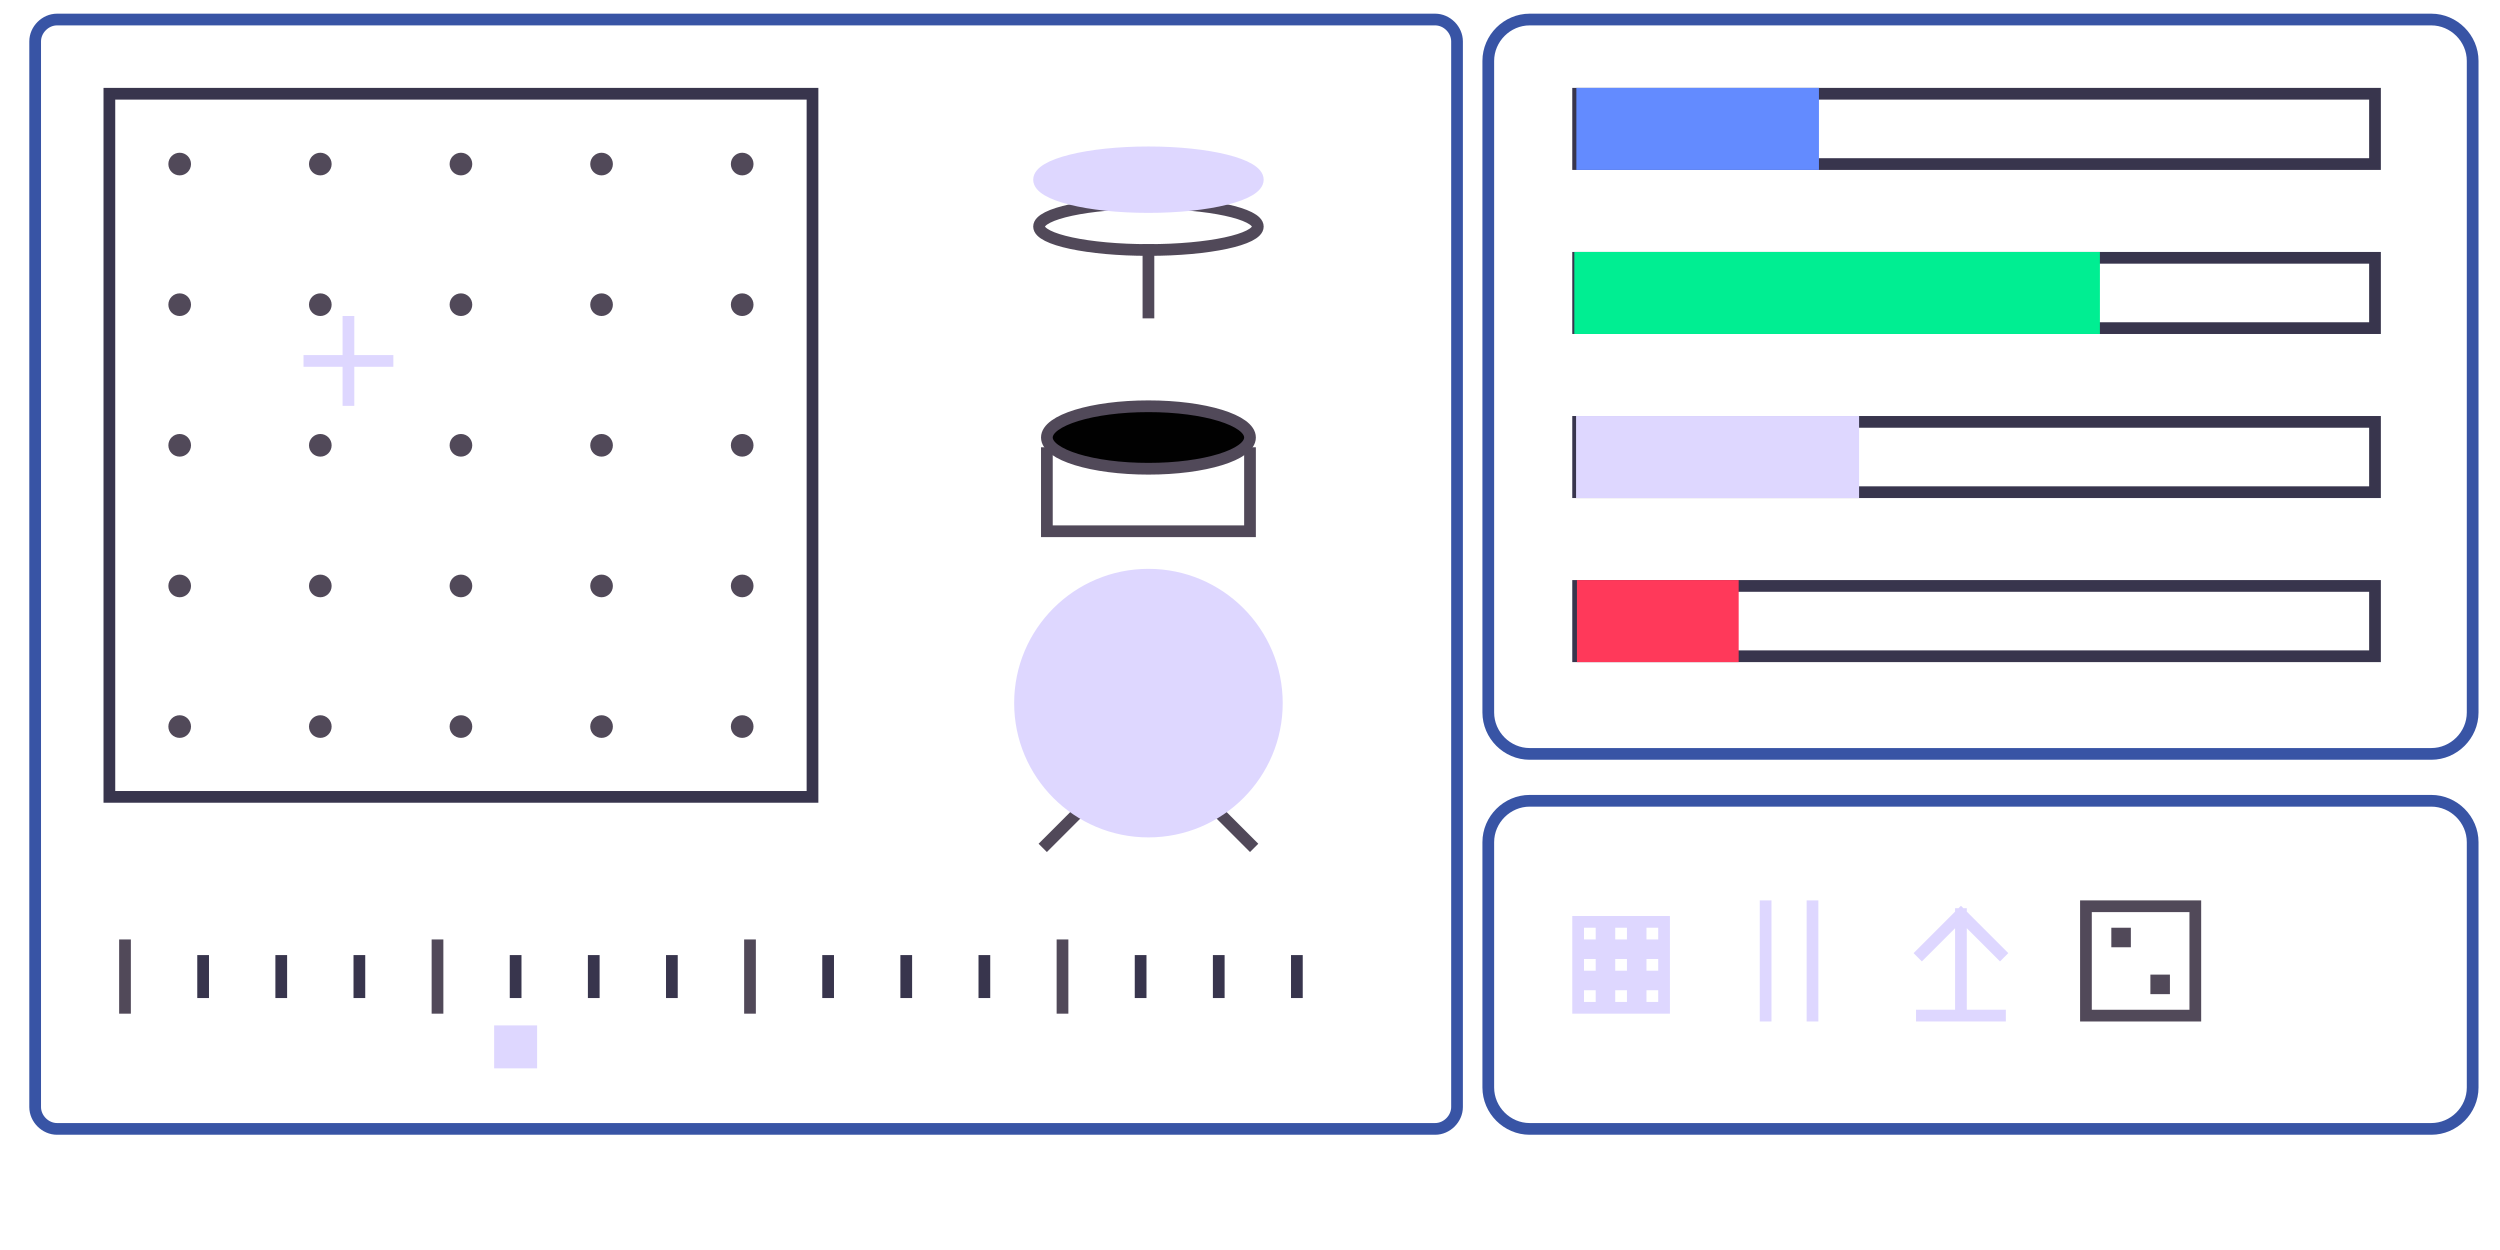
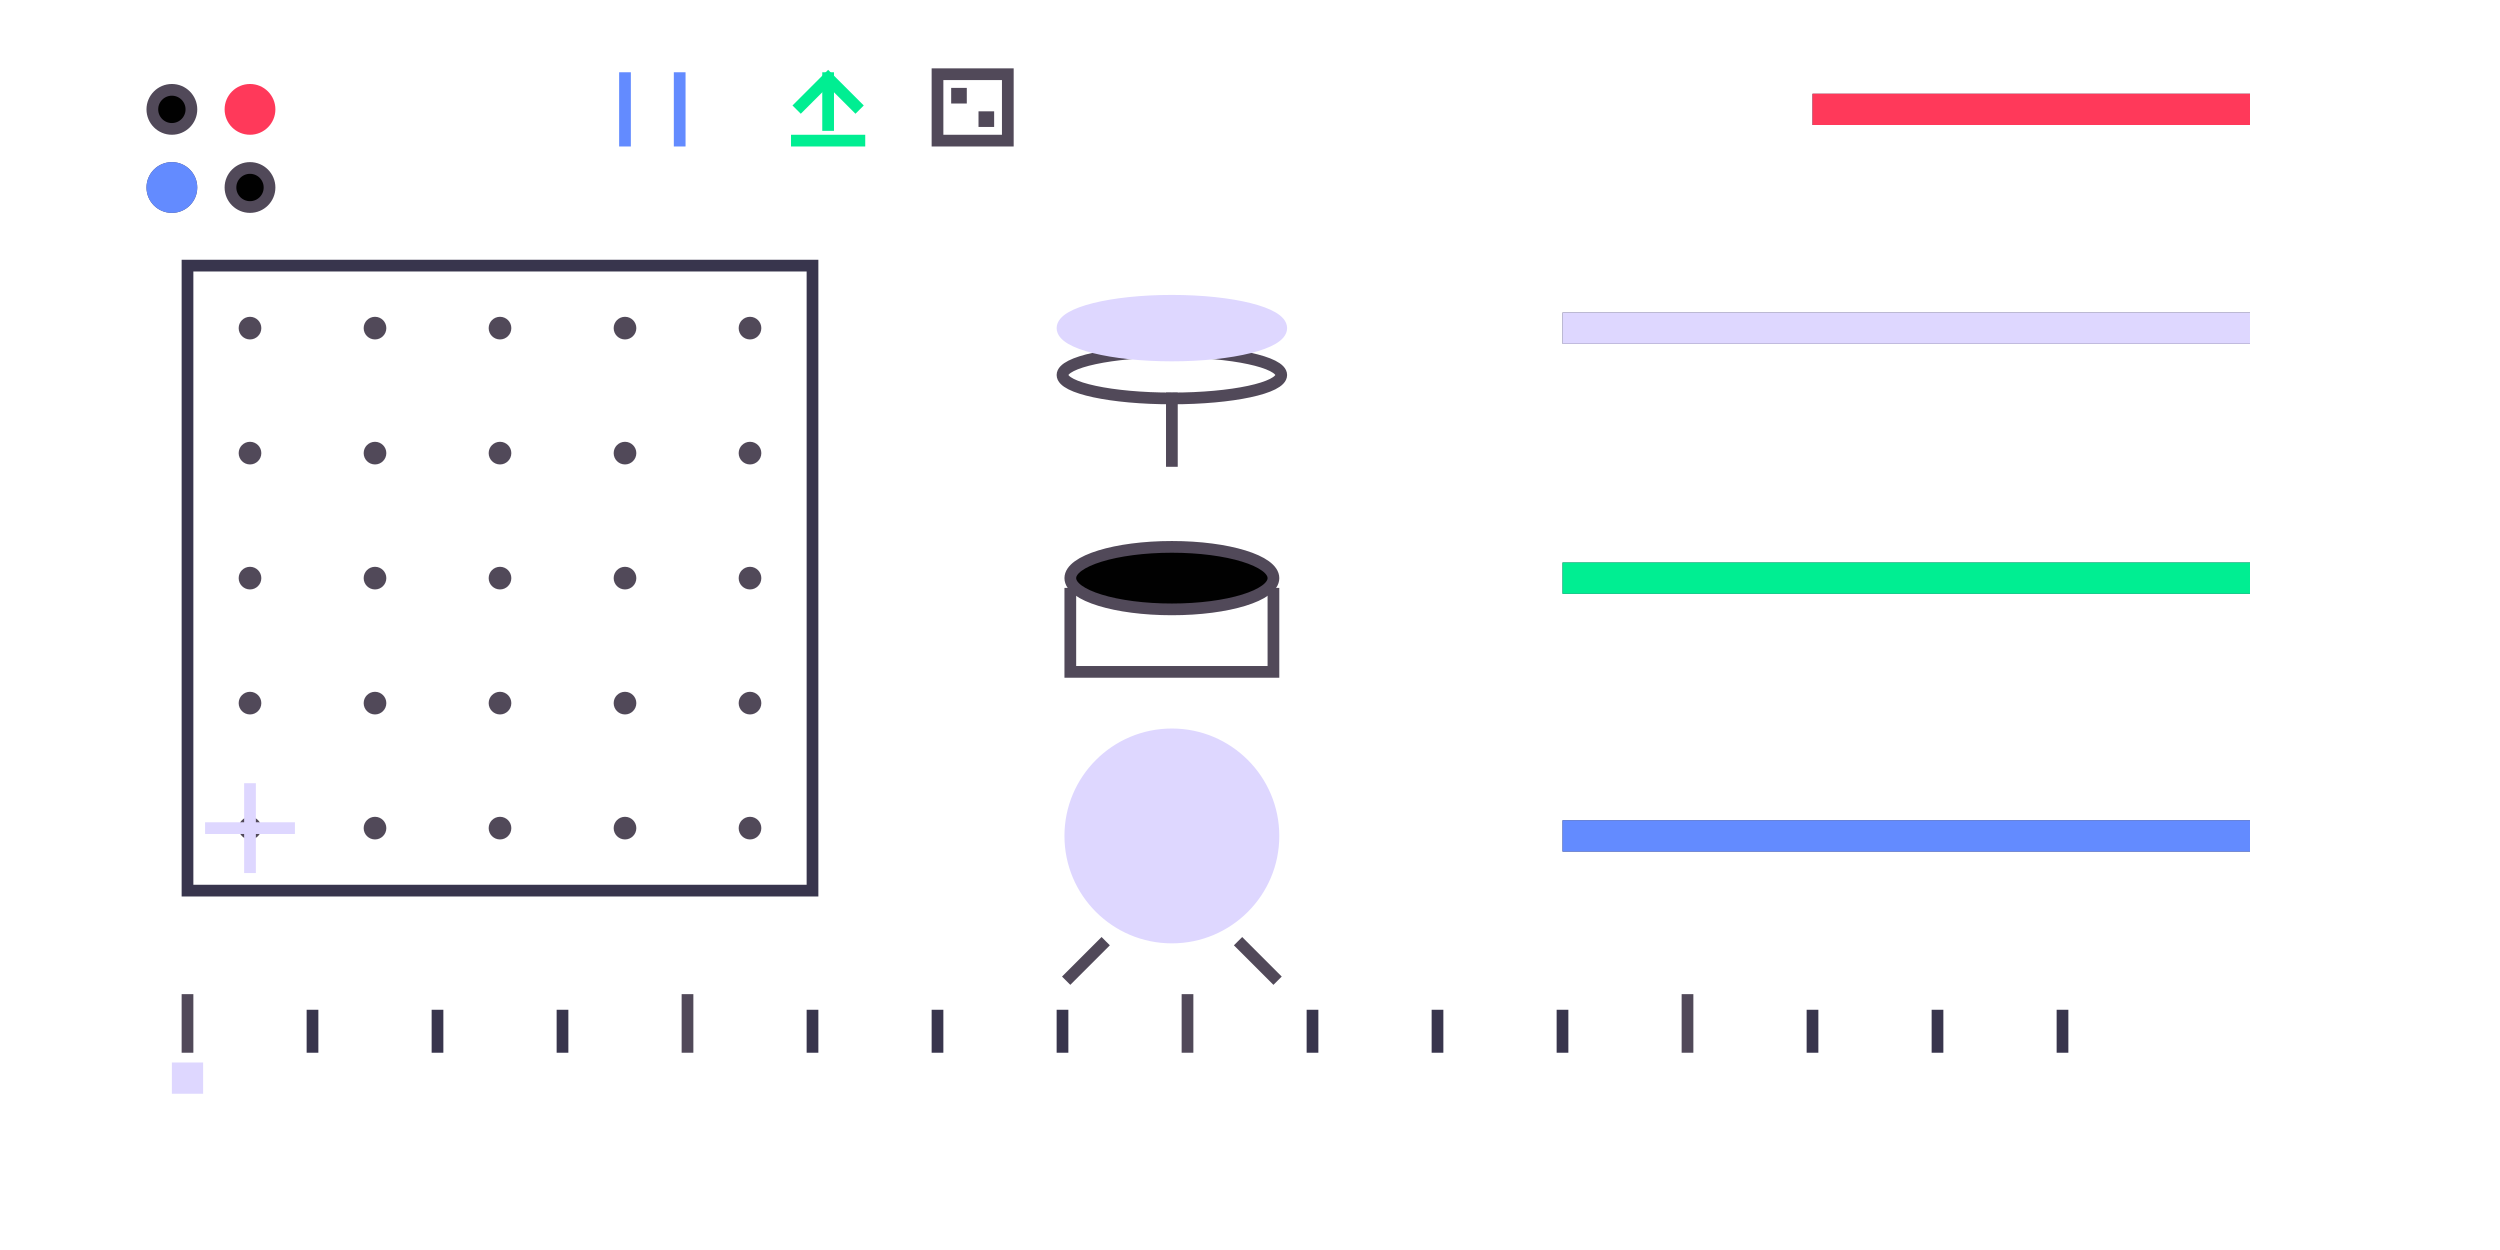
- <svg xmlns="http://www.w3.org/2000/svg" version="1.1" id="Layer_1" x="0px" y="0px" width="320px" height="160px" viewBox="0 0 320 160" enable-background="new 0 0 320 160" xml:space="preserve">
+ <svg xmlns="http://www.w3.org/2000/svg" version="1.1" x="0px" y="0px" width="320px" height="160px" viewBox="0 0 320 160">
  <g id="static">
-     <path fill="none" stroke="#3854A5" stroke-width="1.5" stroke-linecap="square" d="M7.3,2.5h176.4c1.5,0,2.8,1.3,2.8,2.8v136.4c0,1.5-1.3,2.8-2.8,2.8H7.3c-1.5,0-2.8-1.3-2.8-2.8V5.3C4.5,3.8,5.8,2.5,7.3,2.5z" />
-     <path fill="none" stroke="#3854A5" stroke-width="1.5" stroke-linecap="square" d="M316.5,91.2c0,2.9-2.4,5.3-5.3,5.3H195.8c-2.9,0-5.3-2.4-5.3-5.3V7.8c0-2.9,2.4-5.3,5.3-5.3h115.4c2.9,0,5.3,2.4,5.3,5.3V91.2z" />
-     <path fill="none" stroke="#3854A5" stroke-width="1.5" stroke-linecap="square" d="M316.5,139.2c0,2.9-2.4,5.3-5.3,5.3H195.8c-2.9,0-5.3-2.4-5.3-5.3v-31.4c0-2.9,2.4-5.3,5.3-5.3h115.4c2.9,0,5.3,2.4,5.3,5.3V139.2z" />
-     <line fill="none" stroke="#514959" stroke-width="1.5" stroke-linecap="square" x1="16" y1="121" x2="16" y2="129" />
-     <line fill="none" stroke="#38354D" stroke-width="1.5" stroke-linecap="square" x1="26" y1="123" x2="26" y2="127" />
-     <line fill="none" stroke="#38354D" stroke-width="1.5" stroke-linecap="square" x1="36" y1="123" x2="36" y2="127" />
-     <line fill="none" stroke="#38354D" stroke-width="1.5" stroke-linecap="square" x1="46" y1="123" x2="46" y2="127" />
-     <line fill="none" stroke="#514959" stroke-width="1.5" stroke-linecap="square" x1="56" y1="121" x2="56" y2="129" />
-     <line fill="none" stroke="#38354D" stroke-width="1.5" stroke-linecap="square" x1="66" y1="123" x2="66" y2="127" />
-     <line fill="none" stroke="#38354D" stroke-width="1.5" stroke-linecap="square" x1="76" y1="123" x2="76" y2="127" />
-     <line fill="none" stroke="#38354D" stroke-width="1.5" stroke-linecap="square" x1="86" y1="123" x2="86" y2="127" />
-     <line fill="none" stroke="#514959" stroke-width="1.5" stroke-linecap="square" x1="96" y1="121" x2="96" y2="129" />
-     <line fill="none" stroke="#38354D" stroke-width="1.5" stroke-linecap="square" x1="106" y1="123" x2="106" y2="127" />
-     <line fill="none" stroke="#38354D" stroke-width="1.5" stroke-linecap="square" x1="116" y1="123" x2="116" y2="127" />
-     <line fill="none" stroke="#38354D" stroke-width="1.5" stroke-linecap="square" x1="126" y1="123" x2="126" y2="127" />
-     <line fill="none" stroke="#514959" stroke-width="1.5" stroke-linecap="square" x1="136" y1="121" x2="136" y2="129" />
-     <line fill="none" stroke="#38354D" stroke-width="1.5" stroke-linecap="square" x1="146" y1="123" x2="146" y2="127" />
-     <line fill="none" stroke="#38354D" stroke-width="1.5" stroke-linecap="square" x1="156" y1="123" x2="156" y2="127" />
-     <line fill="none" stroke="#38354D" stroke-width="1.5" stroke-linecap="square" x1="166" y1="123" x2="166" y2="127" />
-     <rect fill="none" stroke="#38354D" stroke-width="1.5" stroke-linecap="square" x="202" y="12" width="102" height="9" />
-     <rect fill="none" stroke="#38354D" stroke-width="1.5" stroke-linecap="square" x="202" y="33" width="102" height="9" />
-     <rect fill="none" stroke="#38354D" stroke-width="1.5" stroke-linecap="square" x="202" y="54" width="102" height="9" />
-     <rect fill="none" stroke="#38354D" stroke-width="1.5" stroke-linecap="square" x="202" y="75" width="102" height="9" />
-     <ellipse fill="none" stroke="#514959" stroke-width="1.5" stroke-linecap="square" cx="147" cy="29" rx="14" ry="3" />
-     <line fill="none" stroke="#514959" stroke-width="1.5" stroke-linecap="square" x1="147" y1="32" x2="147" y2="40" />
-     <polyline fill="none" stroke="#514959" stroke-width="1.5" stroke-linecap="square" points="134,58 134,68 160,68 160,58" />
-     <line fill="none" stroke="#514959" stroke-width="1.5" stroke-linecap="square" x1="138" y1="104" x2="134" y2="108" />
-     <line fill="none" stroke="#514959" stroke-width="1.5" stroke-linecap="square" x1="156" y1="104" x2="160" y2="108" />
+     <line fill="none" stroke="#514959" stroke-width="1.5" stroke-linecap="square" x1="24" y1="128" x2="24" y2="134" />
+     <line fill="none" stroke="#38354D" stroke-width="1.5" stroke-linecap="square" x1="40" y1="130" x2="40" y2="134" />
+     <line fill="none" stroke="#38354D" stroke-width="1.5" stroke-linecap="square" x1="56" y1="130" x2="56" y2="134" />
+     <line fill="none" stroke="#38354D" stroke-width="1.5" stroke-linecap="square" x1="72" y1="130" x2="72" y2="134" />
+     <line fill="none" stroke="#514959" stroke-width="1.5" stroke-linecap="square" x1="88" y1="128" x2="88" y2="134" />
+     <line fill="none" stroke="#38354D" stroke-width="1.5" stroke-linecap="square" x1="104" y1="130" x2="104" y2="134" />
+     <line fill="none" stroke="#38354D" stroke-width="1.5" stroke-linecap="square" x1="120" y1="130" x2="120" y2="134" />
+     <line fill="none" stroke="#38354D" stroke-width="1.5" stroke-linecap="square" x1="136" y1="130" x2="136" y2="134" />
+     <line fill="none" stroke="#514959" stroke-width="1.5" stroke-linecap="square" x1="152" y1="128" x2="152" y2="134" />
+     <line fill="none" stroke="#38354D" stroke-width="1.5" stroke-linecap="square" x1="168" y1="130" x2="168" y2="134" />
+     <line fill="none" stroke="#38354D" stroke-width="1.5" stroke-linecap="square" x1="184" y1="130" x2="184" y2="134" />
+     <line fill="none" stroke="#38354D" stroke-width="1.5" stroke-linecap="square" x1="200" y1="130" x2="200" y2="134" />
+     <line fill="none" stroke="#514959" stroke-width="1.5" stroke-linecap="square" x1="216" y1="128" x2="216" y2="134" />
+     <line fill="none" stroke="#38354D" stroke-width="1.5" stroke-linecap="square" x1="232" y1="130" x2="232" y2="134" />
+     <line fill="none" stroke="#38354D" stroke-width="1.5" stroke-linecap="square" x1="248" y1="130" x2="248" y2="134" />
+     <line fill="none" stroke="#38354D" stroke-width="1.5" stroke-linecap="square" x1="264" y1="130" x2="264" y2="134" />
+     <rect fill="#38354D" stroke="none" x="200" y="40" width="88" height="4" />
+     <rect fill="#38354D" stroke="none" x="200" y="72" width="88" height="4" />
+     <rect fill="#38354D" stroke="none" x="200" y="105" width="88" height="4" />
+     <rect fill="#38354D" stroke="none" x="232" y="12" width="56" height="4" />
+     <ellipse fill="none" stroke="#514959" stroke-width="1.5" stroke-linecap="square" cx="150" cy="48" rx="14" ry="3" />
+     <line fill="none" stroke="#514959" stroke-width="1.5" stroke-linecap="square" x1="150" y1="51" x2="150" y2="59" />
+     <polyline fill="none" stroke="#514959" stroke-width="1.5" stroke-linecap="square" points="137,76 137,86 163,86 163,76" />
+     <line fill="none" stroke="#514959" stroke-width="1.5" stroke-linecap="square" x1="141" y1="121" x2="137" y2="125" />
+     <line fill="none" stroke="#514959" stroke-width="1.5" stroke-linecap="square" x1="159" y1="121" x2="163" y2="125" />
+     <circle fill="#010101" stroke="#514959" stroke-width="1.5" stroke-linecap="square" cx="22" cy="24" r="2.5" />
+     <circle fill="#010101" stroke="#514959" stroke-width="1.5" stroke-linecap="square" cx="32" cy="24" r="2.5" />
  </g>
+   <circle id="eng0" fill="#010101" stroke="#514959" stroke-width="1.5" stroke-linecap="square" cx="22" cy="14" r="2.5" />
+   <circle id="eng1" fill="#FF395A" stroke="#FF395A" stroke-width="1.5" stroke-linecap="square" cx="32" cy="14" r="2.5" />
+   <g id="mode_drums">
+     <circle fill="#638BFF" stroke="#638BFF" stroke-width="1.5" stroke-linecap="square" cx="22" cy="24" r="2.5" />
+   </g>
+   <g id="mode_euclid" display="none">
+     <circle fill="#638BFF" stroke="#638BFF" stroke-width="1.5" stroke-linecap="square" cx="32" cy="24" r="2.5" />
+   </g>
+   <g id="res16">
+     <line fill="none" stroke="#638BFF" stroke-width="1.5" stroke-linecap="square" x1="80" y1="10" x2="80" y2="18" />
+     <line fill="none" stroke="#638BFF" stroke-width="1.5" stroke-linecap="square" x1="87" y1="10" x2="87" y2="18" />
+   </g>
+   <g id="res32" display="none">
+     <line fill="none" stroke="#638BFF" stroke-width="1.5" stroke-linecap="square" x1="77" y1="10" x2="77" y2="18" />
+     <line fill="none" stroke="#638BFF" stroke-width="1.5" stroke-linecap="square" x1="81" y1="10" x2="81" y2="18" />
+     <line fill="none" stroke="#638BFF" stroke-width="1.5" stroke-linecap="square" x1="85" y1="10" x2="85" y2="18" />
+     <line fill="none" stroke="#638BFF" stroke-width="1.5" stroke-linecap="square" x1="89" y1="10" x2="89" y2="18" />
+   </g>
+   <g id="accent_vel">
+     <line fill="none" stroke="#00EE92" stroke-width="1.5" stroke-linecap="square" x1="102" y1="18" x2="110" y2="18" />
+     <line fill="none" stroke="#00EE92" stroke-width="1.5" stroke-linecap="square" x1="106" y1="16" x2="106" y2="10" />
+     <polyline fill="none" stroke="#00EE92" stroke-width="1.5" stroke-linecap="square" points="102.5,13.5 106,10 109.5,13.5" />
+   </g>
+   <g id="accent_key" display="none">
+     <rect fill="none" stroke="#00EE92" stroke-width="1.5" stroke-linecap="square" x="101" y="9.5" width="10" height="8.5" />
+     <line fill="none" stroke="#00EE92" stroke-width="1.5" stroke-linecap="square" x1="104.5" y1="9.5" x2="104.5" y2="14" />
+     <line fill="none" stroke="#00EE92" stroke-width="1.5" stroke-linecap="square" x1="107.5" y1="9.5" x2="107.5" y2="14" />
+   </g>
+   <g id="rnd_on">
+     <rect fill="none" stroke="#514959" stroke-width="1.5" stroke-linecap="square" x="120" y="9.5" width="9" height="8.5" />
+     <rect fill="none" stroke="#514959" stroke-width="1.5" stroke-linecap="square" x="122.5" y="12" width="0.5" height="0.5" />
+     <rect fill="none" stroke="#514959" stroke-width="1.5" stroke-linecap="square" x="126" y="15" width="0.5" height="0.5" />
+   </g>
+   <g id="shift" display="none">
+     <polygon fill="none" stroke="#DED7FF" stroke-width="1.5" stroke-linecap="square" points="144,9 150,14 147,14 147,18 141,18 141,14 138,14" />
+   </g>
+   <rect id="ind3" fill="#FF395A" stroke="none" x="232" y="12" width="56" height="4" />
  <g id="map">
-     <rect fill="none" stroke="#38354D" stroke-width="1.5" stroke-linecap="square" x="14" y="12" width="90" height="90" />
-     <circle fill="#514959" stroke="#514959" stroke-width="1.5" stroke-linecap="square" cx="23" cy="21" r="0.7" />
-     <circle fill="#514959" stroke="#514959" stroke-width="1.5" stroke-linecap="square" cx="41" cy="21" r="0.7" />
-     <circle fill="#514959" stroke="#514959" stroke-width="1.5" stroke-linecap="square" cx="59" cy="21" r="0.7" />
-     <circle fill="#514959" stroke="#514959" stroke-width="1.5" stroke-linecap="square" cx="77" cy="21" r="0.7" />
-     <circle fill="#514959" stroke="#514959" stroke-width="1.5" stroke-linecap="square" cx="95" cy="21" r="0.7" />
-     <circle fill="#514959" stroke="#514959" stroke-width="1.5" stroke-linecap="square" cx="23" cy="39" r="0.7" />
-     <circle fill="#514959" stroke="#514959" stroke-width="1.5" stroke-linecap="square" cx="41" cy="39" r="0.7" />
-     <circle fill="#514959" stroke="#514959" stroke-width="1.5" stroke-linecap="square" cx="59" cy="39" r="0.7" />
-     <circle fill="#514959" stroke="#514959" stroke-width="1.5" stroke-linecap="square" cx="77" cy="39" r="0.7" />
-     <circle fill="#514959" stroke="#514959" stroke-width="1.5" stroke-linecap="square" cx="95" cy="39" r="0.7" />
-     <circle fill="#514959" stroke="#514959" stroke-width="1.5" stroke-linecap="square" cx="23" cy="57" r="0.7" />
-     <circle fill="#514959" stroke="#514959" stroke-width="1.5" stroke-linecap="square" cx="41" cy="57" r="0.7" />
-     <circle fill="#514959" stroke="#514959" stroke-width="1.5" stroke-linecap="square" cx="59" cy="57" r="0.7" />
-     <circle fill="#514959" stroke="#514959" stroke-width="1.5" stroke-linecap="square" cx="77" cy="57" r="0.7" />
-     <circle fill="#514959" stroke="#514959" stroke-width="1.5" stroke-linecap="square" cx="95" cy="57" r="0.7" />
-     <circle fill="#514959" stroke="#514959" stroke-width="1.5" stroke-linecap="square" cx="23" cy="75" r="0.7" />
-     <circle fill="#514959" stroke="#514959" stroke-width="1.5" stroke-linecap="square" cx="41" cy="75" r="0.7" />
-     <circle fill="#514959" stroke="#514959" stroke-width="1.5" stroke-linecap="square" cx="59" cy="75" r="0.7" />
-     <circle fill="#514959" stroke="#514959" stroke-width="1.5" stroke-linecap="square" cx="77" cy="75" r="0.7" />
-     <circle fill="#514959" stroke="#514959" stroke-width="1.5" stroke-linecap="square" cx="95" cy="75" r="0.7" />
-     <circle fill="#514959" stroke="#514959" stroke-width="1.5" stroke-linecap="square" cx="23" cy="93" r="0.7" />
-     <circle fill="#514959" stroke="#514959" stroke-width="1.5" stroke-linecap="square" cx="41" cy="93" r="0.7" />
-     <circle fill="#514959" stroke="#514959" stroke-width="1.5" stroke-linecap="square" cx="59" cy="93" r="0.7" />
-     <circle fill="#514959" stroke="#514959" stroke-width="1.5" stroke-linecap="square" cx="77" cy="93" r="0.7" />
-     <circle fill="#514959" stroke="#514959" stroke-width="1.5" stroke-linecap="square" cx="95" cy="93" r="0.7" />
+     <rect fill="none" stroke="#38354D" stroke-width="1.5" stroke-linecap="square" x="24" y="34" width="80" height="80" />
+     <circle fill="#514959" stroke="#514959" stroke-width="1.5" stroke-linecap="square" cx="32" cy="42" r="0.7" />
+     <circle fill="#514959" stroke="#514959" stroke-width="1.5" stroke-linecap="square" cx="48" cy="42" r="0.7" />
+     <circle fill="#514959" stroke="#514959" stroke-width="1.5" stroke-linecap="square" cx="64" cy="42" r="0.7" />
+     <circle fill="#514959" stroke="#514959" stroke-width="1.5" stroke-linecap="square" cx="80" cy="42" r="0.7" />
+     <circle fill="#514959" stroke="#514959" stroke-width="1.5" stroke-linecap="square" cx="96" cy="42" r="0.7" />
+     <circle fill="#514959" stroke="#514959" stroke-width="1.5" stroke-linecap="square" cx="32" cy="58" r="0.7" />
+     <circle fill="#514959" stroke="#514959" stroke-width="1.5" stroke-linecap="square" cx="48" cy="58" r="0.7" />
+     <circle fill="#514959" stroke="#514959" stroke-width="1.5" stroke-linecap="square" cx="64" cy="58" r="0.7" />
+     <circle fill="#514959" stroke="#514959" stroke-width="1.5" stroke-linecap="square" cx="80" cy="58" r="0.7" />
+     <circle fill="#514959" stroke="#514959" stroke-width="1.5" stroke-linecap="square" cx="96" cy="58" r="0.7" />
+     <circle fill="#514959" stroke="#514959" stroke-width="1.5" stroke-linecap="square" cx="32" cy="74" r="0.7" />
+     <circle fill="#514959" stroke="#514959" stroke-width="1.5" stroke-linecap="square" cx="48" cy="74" r="0.7" />
+     <circle fill="#514959" stroke="#514959" stroke-width="1.5" stroke-linecap="square" cx="64" cy="74" r="0.7" />
+     <circle fill="#514959" stroke="#514959" stroke-width="1.5" stroke-linecap="square" cx="80" cy="74" r="0.7" />
+     <circle fill="#514959" stroke="#514959" stroke-width="1.5" stroke-linecap="square" cx="96" cy="74" r="0.7" />
+     <circle fill="#514959" stroke="#514959" stroke-width="1.5" stroke-linecap="square" cx="32" cy="90" r="0.7" />
+     <circle fill="#514959" stroke="#514959" stroke-width="1.5" stroke-linecap="square" cx="48" cy="90" r="0.7" />
+     <circle fill="#514959" stroke="#514959" stroke-width="1.5" stroke-linecap="square" cx="64" cy="90" r="0.7" />
+     <circle fill="#514959" stroke="#514959" stroke-width="1.5" stroke-linecap="square" cx="80" cy="90" r="0.7" />
+     <circle fill="#514959" stroke="#514959" stroke-width="1.5" stroke-linecap="square" cx="96" cy="90" r="0.7" />
+     <circle fill="#514959" stroke="#514959" stroke-width="1.5" stroke-linecap="square" cx="32" cy="106" r="0.7" />
+     <circle fill="#514959" stroke="#514959" stroke-width="1.5" stroke-linecap="square" cx="48" cy="106" r="0.7" />
+     <circle fill="#514959" stroke="#514959" stroke-width="1.5" stroke-linecap="square" cx="64" cy="106" r="0.7" />
+     <circle fill="#514959" stroke="#514959" stroke-width="1.5" stroke-linecap="square" cx="80" cy="106" r="0.7" />
+     <circle fill="#514959" stroke="#514959" stroke-width="1.5" stroke-linecap="square" cx="96" cy="106" r="0.7" />
  </g>
-   <path transform="translate(21.6,-46.8)" id="dot" fill="none" stroke="#DED7FF" stroke-width="1.5" stroke-linecap="square" d="M18,93h10 M23,88v10" />
-   <ellipse id="part_hh" fill="#DED7FF" stroke="#DED7FF" stroke-width="1.5" stroke-linecap="square" cx="147" cy="23" rx="14" ry="3.5" />
-   <ellipse id="part_sd" fill="#010101" stroke="#514959" stroke-width="1.5" stroke-linecap="square" cx="147" cy="56" rx="13" ry="4" />
-   <circle id="part_bd" transform="matrix(1.25,0,0,1.25,-36.75,-22.5)" fill="#DED7FF" stroke="#DED7FF" stroke-width="1.5" stroke-linecap="square" cx="147" cy="90" r="13" />
-   <rect id="ind0" transform="matrix(0.3,0,0,1,141.4,0)" fill="#638BFF" stroke="#638BFF" stroke-width="1.5" stroke-linecap="square" x="202" y="12" width="102" height="9" />
-   <rect id="ind1" transform="matrix(0.65,0,0,1,70.7,0)" fill="#00EE92" stroke="#00EE92" stroke-width="1.5" stroke-linecap="square" x="202" y="33" width="102" height="9" />
-   <rect id="ind2" transform="matrix(0.35,0,0,1,131.3,0)" fill="#DED7FF" stroke="#DED7FF" stroke-width="1.5" stroke-linecap="square" x="202" y="54" width="102" height="9" />
-   <rect id="ind3" transform="matrix(0.2,0,0,1,161.6,0)" fill="#FF395A" stroke="#FF395A" stroke-width="1.5" stroke-linecap="square" x="202" y="75" width="102" height="9" />
-   <rect id="playhead" transform="translate(50,0)" fill="#DED7FF" stroke="#DED7FF" stroke-width="1.5" stroke-linecap="square" x="14" y="132" width="4" height="4" />
-   <polygon id="assign" display="none" transform="translate(0,0)" fill="#DED7FF" stroke="#DED7FF" stroke-width="1.5" stroke-linecap="square" points="124,20 124,30 130,25" />
-   <path id="mode_drums" fill="none" stroke="#DED7FF" stroke-width="1.5" stroke-linecap="square" d="M202,118h3v3h-3z M206,118h3v3h-3z M210,118h3v3h-3z M202,122h3v3h-3z M206,122h3v3h-3z M210,122h3v3h-3z M202,126h3v3h-3z M206,126h3v3h-3z M210,126h3v3h-3z" />
-   <polygon id="mode_euclid" display="none" fill="none" stroke="#DED7FF" stroke-width="1.5" stroke-linecap="square" points="204,116 210,116 214,120 214,126 210,130 204,130 200,126 200,120" />
-   <path id="res16" fill="none" stroke="#DED7FF" stroke-width="1.5" stroke-linecap="square" d="M226,116v14 M232,116v14" />
-   <path id="res32" display="none" fill="none" stroke="#DED7FF" stroke-width="1.5" stroke-linecap="square" d="M224,116v14 M228,116v14 M232,116v14 M236,116v14" />
-   <path id="accent_vel" fill="none" stroke="#DED7FF" stroke-width="1.5" stroke-linecap="square" d="M251,130V117 M246,122L251,117L256,122 M246,130h10" />
-   <path id="accent_key" display="none" fill="none" stroke="#DED7FF" stroke-width="1.5" stroke-linecap="square" d="M245,116h12v14h-12z M249,116v8 M253,116v8" />
-   <path id="rnd_on" fill="none" stroke="#514959" stroke-width="1.5" stroke-linecap="square" d="M267,116h14v14h-14z M271,119.5h1v1h-1z M276,125.5h1v1h-1z" />
-   <polygon id="shift" display="none" fill="none" stroke="#DED7FF" stroke-width="1.5" stroke-linecap="square" points="295,115 303,123 299,123 299,130 291,130 291,123 287,123" />
+   <g id="dot">
+     <line fill="none" stroke="#DED7FF" stroke-width="1.5" stroke-linecap="square" x1="27" y1="106" x2="37" y2="106" />
+     <line fill="none" stroke="#DED7FF" stroke-width="1.5" stroke-linecap="square" x1="32" y1="101" x2="32" y2="111" />
+   </g>
+   <ellipse id="part_hh" fill="#DED7FF" stroke="#DED7FF" stroke-width="1.5" stroke-linecap="square" cx="150" cy="42" rx="14" ry="3.5" />
+   <ellipse id="part_sd" fill="#010101" stroke="#514959" stroke-width="1.5" stroke-linecap="square" cx="150" cy="74" rx="13" ry="4" />
+   <circle id="part_bd" fill="#DED7FF" stroke="#DED7FF" stroke-width="1.5" stroke-linecap="square" cx="150" cy="107" r="13" />
+   <rect id="ind2" fill="#DED7FF" stroke="none" x="200" y="40" width="88" height="4" />
+   <rect id="ind1" fill="#00EE92" stroke="none" x="200" y="72" width="88" height="4" />
+   <rect id="ind0" fill="#638BFF" stroke="none" x="200" y="105" width="88" height="4" />
+   <rect id="playhead" fill="#DED7FF" stroke="none" x="22" y="136" width="4" height="4" />
+   <g id="assign" display="none">
+     <polygon fill="#DED7FF" stroke="#DED7FF" stroke-width="1.5" stroke-linecap="square" points="127,37 127,47 133,42" />
+   </g>
</svg>
